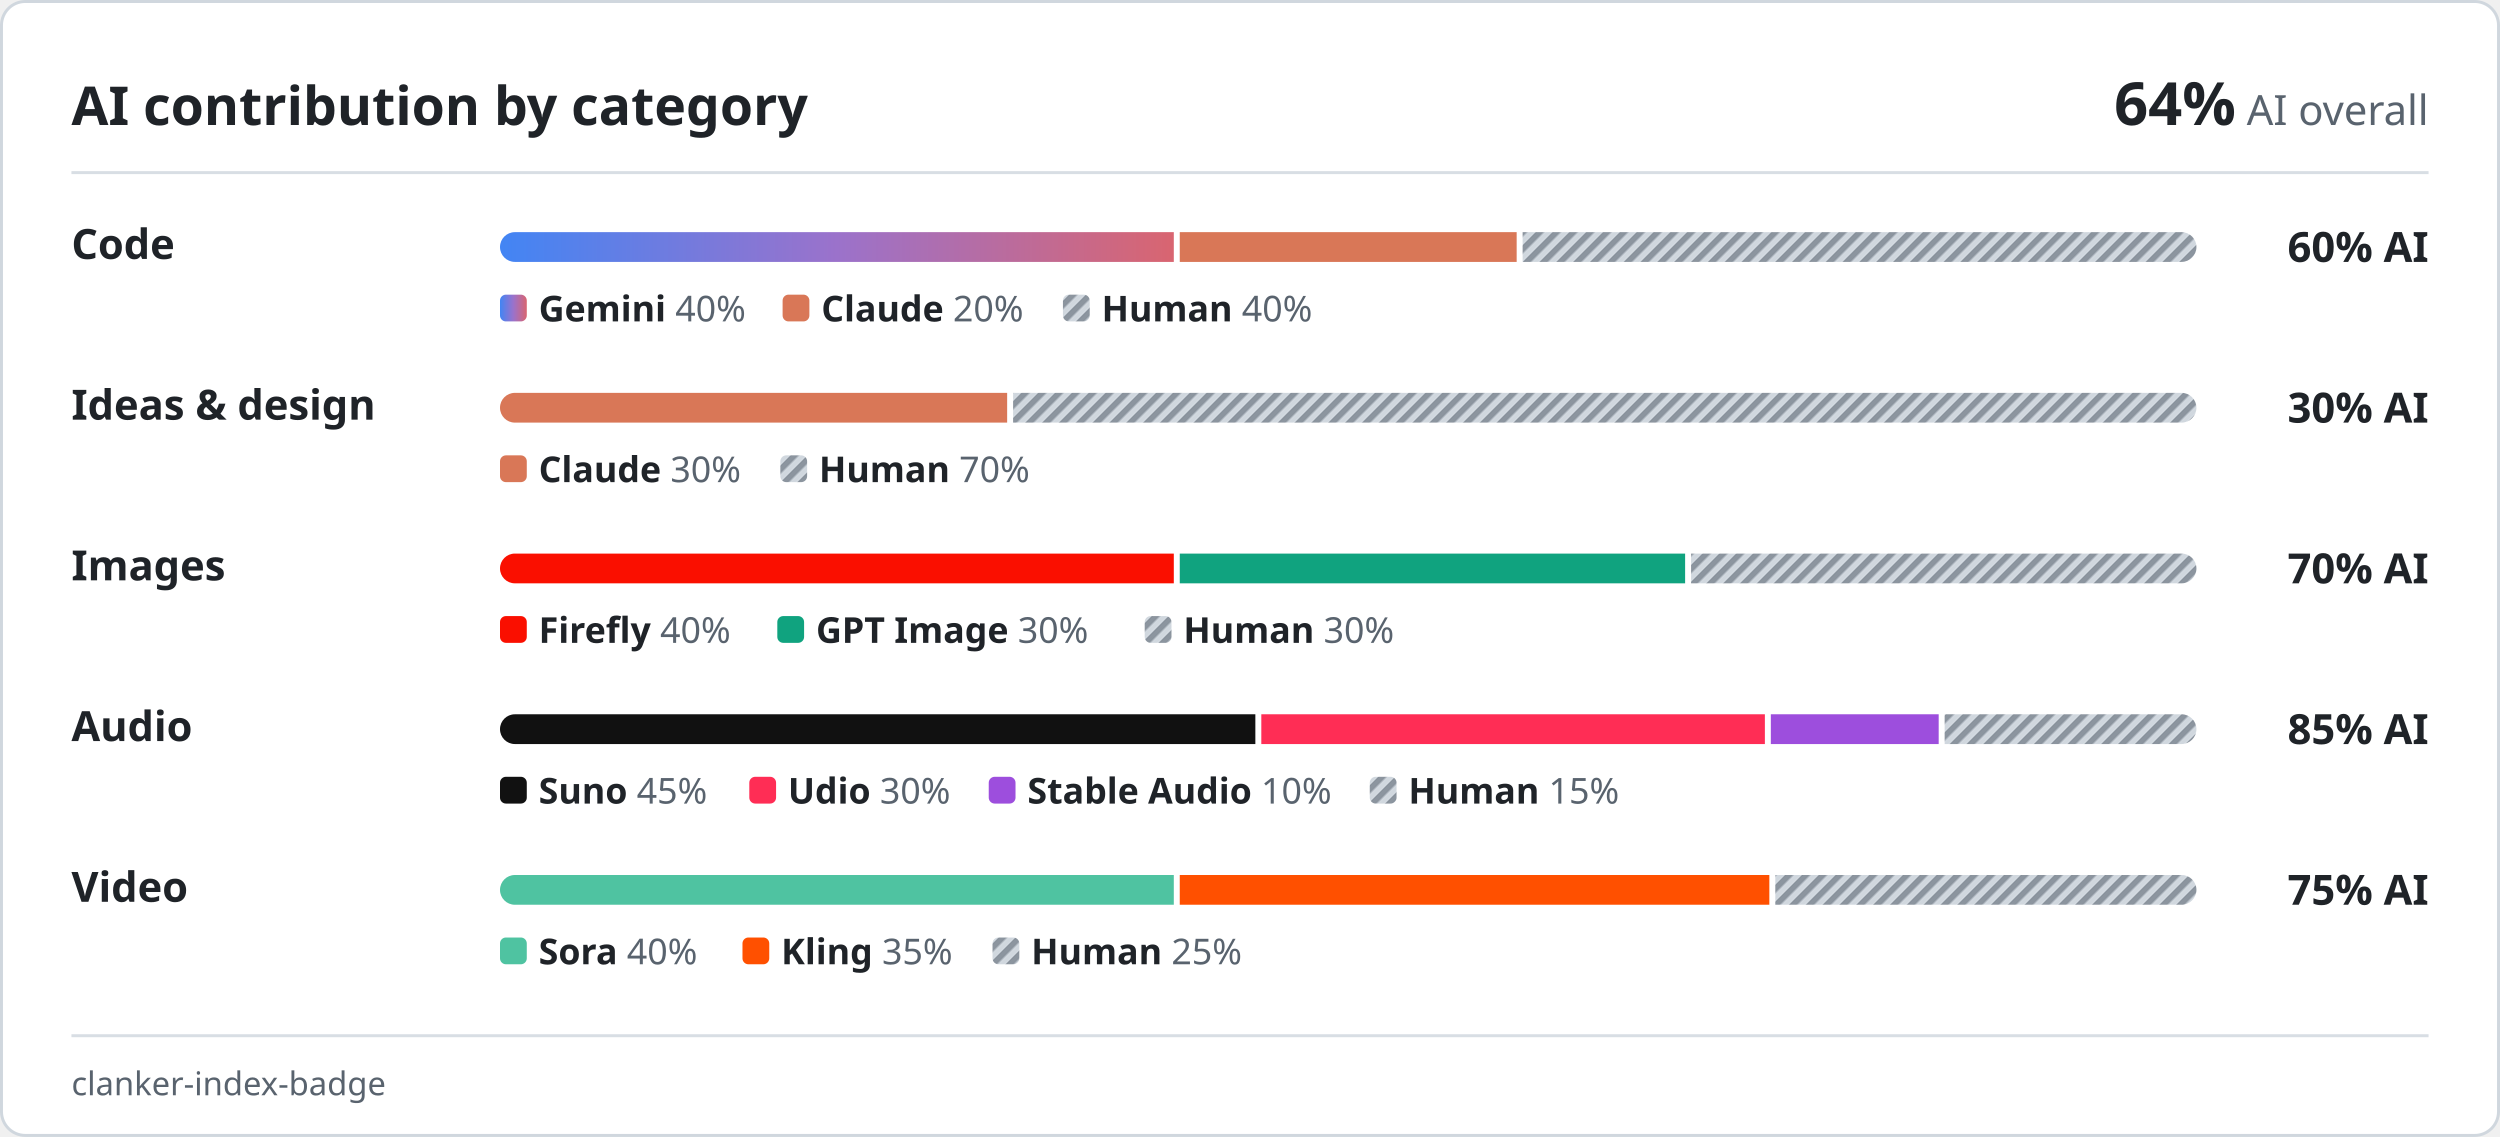
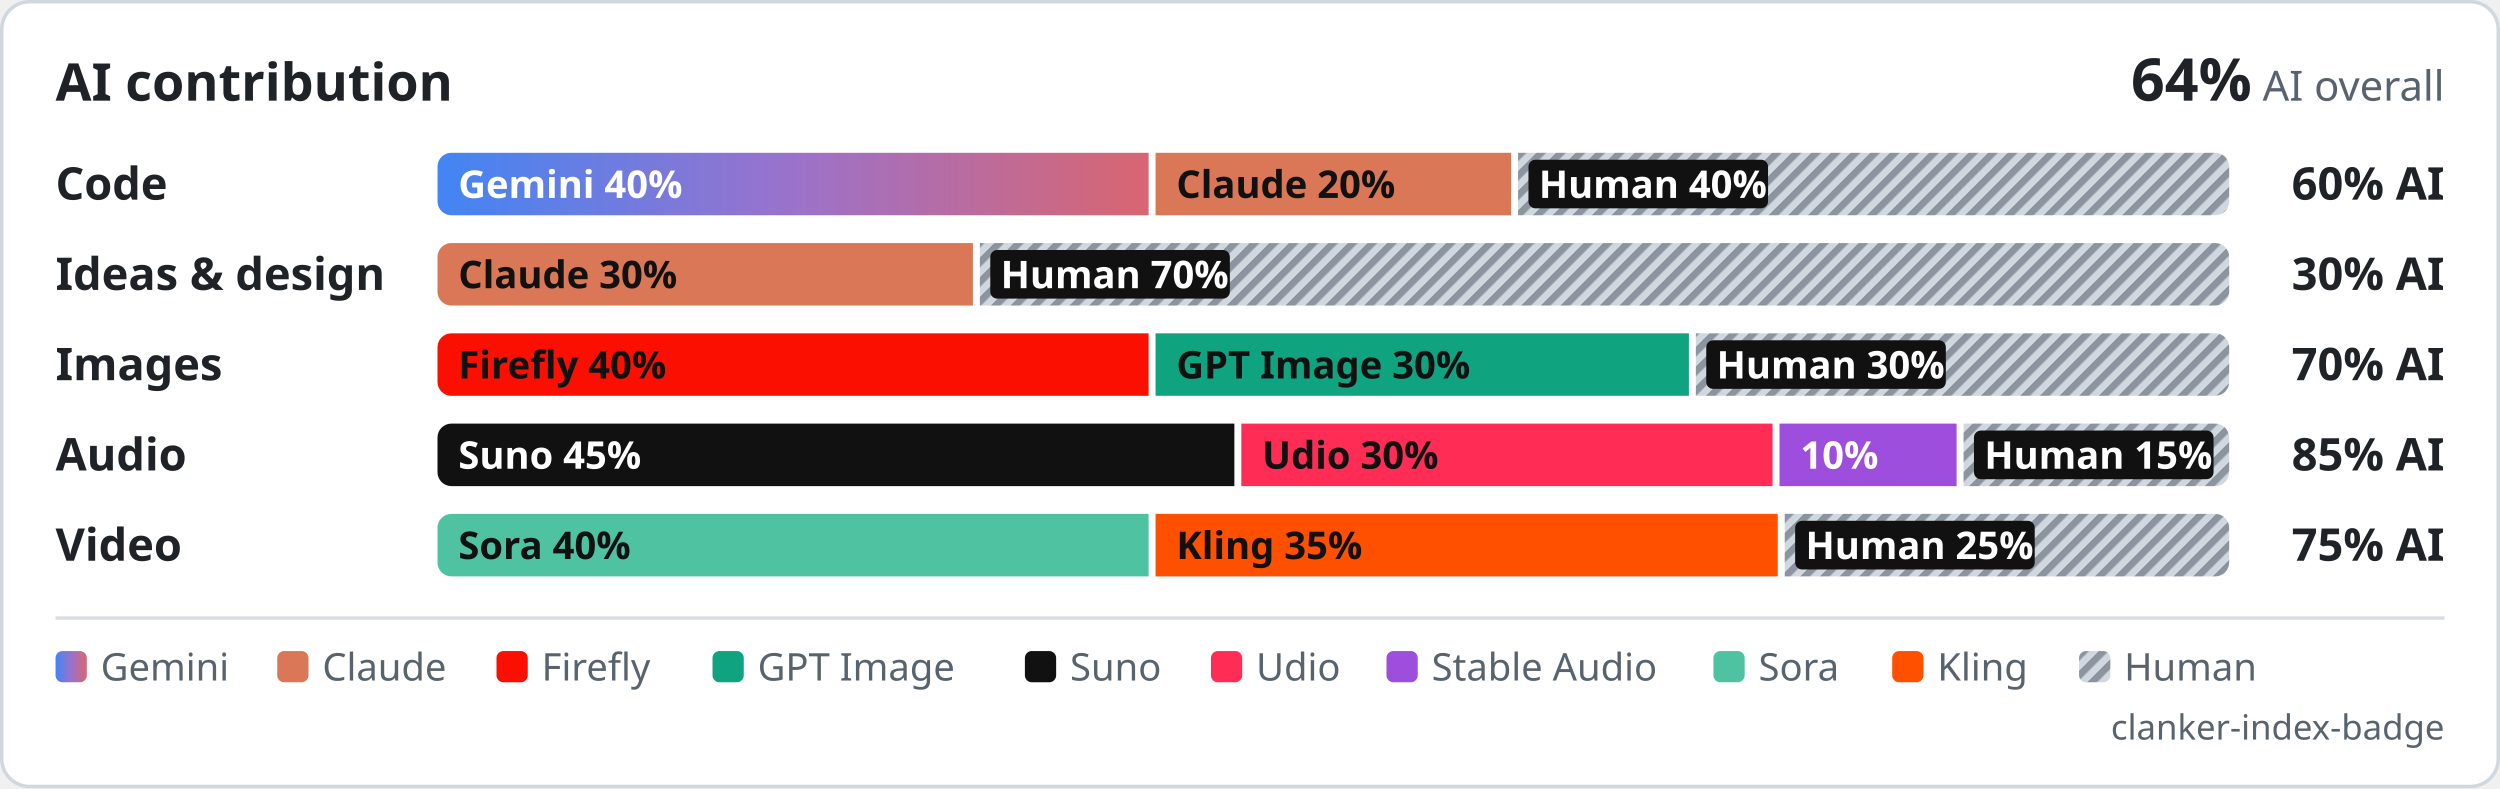
- <svg xmlns="http://www.w3.org/2000/svg" width="840" height="382" viewBox="0 0 840 382" role="img" aria-labelledby="t">
+ <svg xmlns="http://www.w3.org/2000/svg" width="720" height="227" viewBox="0 0 720 227" role="img" aria-labelledby="t">
  <defs>
    <linearGradient id="f0" x1="0" y1="0" x2="1" y2="0">
      <stop offset="0%" stop-color="#4285F4" />
      <stop offset="50%" stop-color="#9B72CB" />
      <stop offset="100%" stop-color="#D96570" />
    </linearGradient>
    <pattern id="f1" width="4" height="4" patternUnits="userSpaceOnUse" patternTransform="rotate(45)">
      <rect width="4" height="4" fill="#d0d7de" />
      <rect width="2" height="4" fill="#8c959f" />
    </pattern>
  </defs>
-   <rect x="0.5" y="0.5" width="839" height="381" rx="8" fill="#ffffff" stroke="#d0d7de" stroke-width="1" />
+   <rect x="0.5" y="0.5" width="719" height="226" rx="8" fill="#ffffff" stroke="#d0d7de" stroke-width="1" />
  <g font-family="-apple-system, BlinkMacSystemFont, 'Segoe UI', 'Noto Sans', Helvetica, Arial, sans-serif">
-     <text x="24" y="42" font-size="18" font-weight="600" fill="#1f2328">AI contribution by category</text>
-     <text x="816" y="42" text-anchor="end" font-size="14" fill="#59636e">
-       <tspan font-size="20" font-weight="700" fill="#1f2328">64%</tspan> AI overall</text>
-     <line x1="24" y1="58" x2="816" y2="58" stroke="#d8dee4" />
-     <text x="24" y="87" font-size="14" font-weight="600" fill="#1f2328">Code</text>
+     <text x="16" y="29" font-size="15" font-weight="600" fill="#1f2328">AI contribution</text>
+     <text x="704" y="29" text-anchor="end" font-size="12" fill="#59636e">
+       <tspan font-size="17" font-weight="800" fill="#1f2328">64%</tspan> AI overall</text>
+     <text x="16" y="57.5" font-size="13" font-weight="600" fill="#1f2328">Code</text>
    <clipPath id="c0">
-       <rect x="168" y="78" width="570" height="10" rx="5" />
+       <rect x="126" y="44" width="516" height="18" rx="4" />
    </clipPath>
    <g clip-path="url(#c0)">
-       <rect x="168.00" y="78" width="226.40" height="10" fill="url(#f0)" />
-       <rect x="396.40" y="78" width="113.20" height="10" fill="#D97757" />
-       <rect x="511.60" y="78" width="226.40" height="10" fill="url(#f1)" />
+       <rect x="126.00" y="44" width="204.80" height="18" fill="url(#f0)" />
+       <text x="132.00" y="57" font-size="11" font-weight="600" fill="#ffffff">Gemini 40%</text>
+       <rect x="332.80" y="44" width="102.40" height="18" fill="#D97757" />
+       <text x="338.80" y="57" font-size="11" font-weight="600" fill="#111111">Claude 20%</text>
+       <rect x="437.20" y="44" width="204.80" height="18" fill="url(#f1)" />
+       <rect x="440.20" y="46" width="69.0" height="14" rx="2" fill="#111111" />
+       <text x="443.20" y="57" font-size="11" font-weight="600" fill="#ffffff">Human 40%</text>
    </g>
-     <text x="816" y="88" text-anchor="end" font-size="14" font-weight="700" fill="#1f2328">60% AI</text>
-     <rect x="168" y="99" width="9" height="9" rx="2" fill="url(#f0)" />
-     <text x="181" y="108" font-size="12" fill="#59636e">
-       <tspan font-weight="600" fill="#1f2328">Gemini</tspan> 40%</text>
-     <rect x="262.955" y="99" width="9" height="9" rx="2" fill="#D97757" />
-     <text x="275.955" y="108" font-size="12" fill="#59636e">
-       <tspan font-weight="600" fill="#1f2328">Claude</tspan> 20%</text>
-     <rect x="357.147" y="99" width="9" height="9" rx="2" fill="url(#f1)" />
-     <text x="370.147" y="108" font-size="12" fill="#59636e">
-       <tspan font-weight="600" fill="#1f2328">Human</tspan> 40%</text>
-     <text x="24" y="141" font-size="14" font-weight="600" fill="#1f2328">Ideas &amp; design</text>
+     <text x="704" y="57.5" text-anchor="end" font-size="13" font-weight="700" fill="#1f2328">60% AI</text>
+     <text x="16" y="83.5" font-size="13" font-weight="600" fill="#1f2328">Ideas &amp; design</text>
    <clipPath id="c1">
-       <rect x="168" y="132" width="570" height="10" rx="5" />
+       <rect x="126" y="70" width="516" height="18" rx="4" />
    </clipPath>
    <g clip-path="url(#c1)">
-       <rect x="168.00" y="132" width="170.40" height="10" fill="#D97757" />
-       <rect x="340.40" y="132" width="397.60" height="10" fill="url(#f1)" />
+       <rect x="126.00" y="70" width="154.20" height="18" fill="#D97757" />
+       <text x="132.00" y="83" font-size="11" font-weight="600" fill="#111111">Claude 30%</text>
+       <rect x="282.20" y="70" width="359.80" height="18" fill="url(#f1)" />
+       <rect x="285.20" y="72" width="69.0" height="14" rx="2" fill="#111111" />
+       <text x="288.20" y="83" font-size="11" font-weight="600" fill="#ffffff">Human 70%</text>
    </g>
-     <text x="816" y="142" text-anchor="end" font-size="14" font-weight="700" fill="#1f2328">30% AI</text>
-     <rect x="168" y="153" width="9" height="9" rx="2" fill="#D97757" />
-     <text x="181" y="162" font-size="12" fill="#59636e">
-       <tspan font-weight="600" fill="#1f2328">Claude</tspan> 30%</text>
-     <rect x="262.192" y="153" width="9" height="9" rx="2" fill="url(#f1)" />
-     <text x="275.192" y="162" font-size="12" fill="#59636e">
-       <tspan font-weight="600" fill="#1f2328">Human</tspan> 70%</text>
-     <text x="24" y="195" font-size="14" font-weight="600" fill="#1f2328">Images</text>
+     <text x="704" y="83.5" text-anchor="end" font-size="13" font-weight="700" fill="#1f2328">30% AI</text>
+     <text x="16" y="109.5" font-size="13" font-weight="600" fill="#1f2328">Images</text>
    <clipPath id="c2">
-       <rect x="168" y="186" width="570" height="10" rx="5" />
+       <rect x="126" y="96" width="516" height="18" rx="4" />
    </clipPath>
    <g clip-path="url(#c2)">
-       <rect x="168.00" y="186" width="226.40" height="10" fill="#FA0F00" />
-       <rect x="396.40" y="186" width="169.80" height="10" fill="#10A37F" />
-       <rect x="568.20" y="186" width="169.80" height="10" fill="url(#f1)" />
+       <rect x="126.00" y="96" width="204.80" height="18" fill="#FA0F00" />
+       <text x="132.00" y="109" font-size="11" font-weight="600" fill="#111111">Firefly 40%</text>
+       <rect x="332.80" y="96" width="153.60" height="18" fill="#10A37F" />
+       <text x="338.80" y="109" font-size="11" font-weight="600" fill="#111111">GPT Image 30%</text>
+       <rect x="488.40" y="96" width="153.60" height="18" fill="url(#f1)" />
+       <rect x="491.40" y="98" width="69.0" height="14" rx="2" fill="#111111" />
+       <text x="494.40" y="109" font-size="11" font-weight="600" fill="#ffffff">Human 30%</text>
    </g>
-     <text x="816" y="196" text-anchor="end" font-size="14" font-weight="700" fill="#1f2328">70% AI</text>
-     <rect x="168" y="207" width="9" height="9" rx="2" fill="#FA0F00" />
-     <text x="181" y="216" font-size="12" fill="#59636e">
-       <tspan font-weight="600" fill="#1f2328">Firefly</tspan> 40%</text>
-     <rect x="261.174" y="207" width="9" height="9" rx="2" fill="#10A37F" />
-     <text x="274.174" y="216" font-size="12" fill="#59636e">
-       <tspan font-weight="600" fill="#1f2328">GPT Image</tspan> 30%</text>
-     <rect x="384.622" y="207" width="9" height="9" rx="2" fill="url(#f1)" />
-     <text x="397.622" y="216" font-size="12" fill="#59636e">
-       <tspan font-weight="600" fill="#1f2328">Human</tspan> 30%</text>
-     <text x="24" y="249" font-size="14" font-weight="600" fill="#1f2328">Audio</text>
+     <text x="704" y="109.5" text-anchor="end" font-size="13" font-weight="700" fill="#1f2328">70% AI</text>
+     <text x="16" y="135.5" font-size="13" font-weight="600" fill="#1f2328">Audio</text>
    <clipPath id="c3">
-       <rect x="168" y="240" width="570" height="10" rx="5" />
+       <rect x="126" y="122" width="516" height="18" rx="4" />
    </clipPath>
    <g clip-path="url(#c3)">
-       <rect x="168.00" y="240" width="253.80" height="10" fill="#111111" />
-       <rect x="423.80" y="240" width="169.20" height="10" fill="#FF2D55" />
-       <rect x="595.00" y="240" width="56.40" height="10" fill="#9D4EDD" />
-       <rect x="653.40" y="240" width="84.60" height="10" fill="url(#f1)" />
+       <rect x="126.00" y="122" width="229.50" height="18" fill="#111111" />
+       <text x="132.00" y="135" font-size="11" font-weight="600" fill="#ffffff">Suno 45%</text>
+       <rect x="357.50" y="122" width="153.00" height="18" fill="#FF2D55" />
+       <text x="363.50" y="135" font-size="11" font-weight="600" fill="#111111">Udio 30%</text>
+       <rect x="512.50" y="122" width="51.00" height="18" fill="#9D4EDD" />
+       <text x="518.50" y="135" font-size="11" font-weight="600" fill="#ffffff">10%</text>
+       <rect x="565.50" y="122" width="76.50" height="18" fill="url(#f1)" />
+       <rect x="568.50" y="124" width="69.0" height="14" rx="2" fill="#111111" />
+       <text x="571.50" y="135" font-size="11" font-weight="600" fill="#ffffff">Human 15%</text>
    </g>
-     <text x="816" y="250" text-anchor="end" font-size="14" font-weight="700" fill="#1f2328">85% AI</text>
-     <rect x="168" y="261" width="9" height="9" rx="2" fill="#111111" />
-     <text x="181" y="270" font-size="12" fill="#59636e">
-       <tspan font-weight="600" fill="#1f2328">Suno</tspan> 45%</text>
-     <rect x="251.762" y="261" width="9" height="9" rx="2" fill="#FF2D55" />
-     <text x="264.762" y="270" font-size="12" fill="#59636e">
-       <tspan font-weight="600" fill="#1f2328">Udio</tspan> 30%</text>
-     <rect x="332.216" y="261" width="9" height="9" rx="2" fill="#9D4EDD" />
-     <text x="345.216" y="270" font-size="12" fill="#59636e">
-       <tspan font-weight="600" fill="#1f2328">Stable Audio</tspan> 10%</text>
-     <rect x="460.243" y="261" width="9" height="9" rx="2" fill="url(#f1)" />
-     <text x="473.243" y="270" font-size="12" fill="#59636e">
-       <tspan font-weight="600" fill="#1f2328">Human</tspan> 15%</text>
-     <text x="24" y="303" font-size="14" font-weight="600" fill="#1f2328">Video</text>
+     <text x="704" y="135.5" text-anchor="end" font-size="13" font-weight="700" fill="#1f2328">85% AI</text>
+     <text x="16" y="161.5" font-size="13" font-weight="600" fill="#1f2328">Video</text>
    <clipPath id="c4">
-       <rect x="168" y="294" width="570" height="10" rx="5" />
+       <rect x="126" y="148" width="516" height="18" rx="4" />
    </clipPath>
    <g clip-path="url(#c4)">
-       <rect x="168.00" y="294" width="226.40" height="10" fill="#4FC3A1" />
-       <rect x="396.40" y="294" width="198.10" height="10" fill="#FF5000" />
-       <rect x="596.50" y="294" width="141.50" height="10" fill="url(#f1)" />
+       <rect x="126.00" y="148" width="204.80" height="18" fill="#4FC3A1" />
+       <text x="132.00" y="161" font-size="11" font-weight="600" fill="#111111">Sora 40%</text>
+       <rect x="332.80" y="148" width="179.20" height="18" fill="#FF5000" />
+       <text x="338.80" y="161" font-size="11" font-weight="600" fill="#111111">Kling 35%</text>
+       <rect x="514.00" y="148" width="128.00" height="18" fill="url(#f1)" />
+       <rect x="517.00" y="150" width="69.0" height="14" rx="2" fill="#111111" />
+       <text x="520.00" y="161" font-size="11" font-weight="600" fill="#ffffff">Human 25%</text>
    </g>
-     <text x="816" y="304" text-anchor="end" font-size="14" font-weight="700" fill="#1f2328">75% AI</text>
-     <rect x="168" y="315" width="9" height="9" rx="2" fill="#4FC3A1" />
-     <text x="181" y="324" font-size="12" fill="#59636e">
-       <tspan font-weight="600" fill="#1f2328">Sora</tspan> 40%</text>
-     <rect x="249.472" y="315" width="9" height="9" rx="2" fill="#FF5000" />
-     <text x="262.472" y="324" font-size="12" fill="#59636e">
-       <tspan font-weight="600" fill="#1f2328">Kling</tspan> 35%</text>
-     <rect x="333.488" y="315" width="9" height="9" rx="2" fill="url(#f1)" />
-     <text x="346.488" y="324" font-size="12" fill="#59636e">
-       <tspan font-weight="600" fill="#1f2328">Human</tspan> 25%</text>
-     <line x1="24" y1="348" x2="816" y2="348" stroke="#d8dee4" />
-     <text x="24" y="368" font-size="11" fill="#59636e">clanker-index-badge</text>
+     <text x="704" y="161.5" text-anchor="end" font-size="13" font-weight="700" fill="#1f2328">75% AI</text>
+     <line x1="16" y1="178" x2="704" y2="178" stroke="#d8dee4" />
+     <rect x="16" y="187.5" width="9" height="9" rx="2" fill="url(#f0)" />
+     <text x="29" y="196" font-size="11" fill="#59636e">Gemini</text>
+     <rect x="79.846" y="187.5" width="9" height="9" rx="2" fill="#D97757" />
+     <text x="92.846" y="196" font-size="11" fill="#59636e">Claude</text>
+     <rect x="142.992" y="187.5" width="9" height="9" rx="2" fill="#FA0F00" />
+     <text x="155.992" y="196" font-size="11" fill="#59636e">Firefly</text>
+     <rect x="205.205" y="187.5" width="9" height="9" rx="2" fill="#10A37F" />
+     <text x="218.205" y="196" font-size="11" fill="#59636e">GPT Image</text>
+     <rect x="295.169" y="187.5" width="9" height="9" rx="2" fill="#111111" />
+     <text x="308.169" y="196" font-size="11" fill="#59636e">Suno</text>
+     <rect x="348.754" y="187.5" width="9" height="9" rx="2" fill="#FF2D55" />
+     <text x="361.754" y="196" font-size="11" fill="#59636e">Udio</text>
+     <rect x="399.307" y="187.5" width="9" height="9" rx="2" fill="#9D4EDD" />
+     <text x="412.307" y="196" font-size="11" fill="#59636e">Stable Audio</text>
+     <rect x="493.468" y="187.5" width="9" height="9" rx="2" fill="#4FC3A1" />
+     <text x="506.468" y="196" font-size="11" fill="#59636e">Sora</text>
+     <rect x="544.954" y="187.5" width="9" height="9" rx="2" fill="#FF5000" />
+     <text x="557.954" y="196" font-size="11" fill="#59636e">Kling</text>
+     <rect x="598.772" y="187.5" width="9" height="9" rx="2" fill="url(#f1)" />
+     <text x="611.772" y="196" font-size="11" fill="#59636e">Human</text>
+     <text x="704" y="213" text-anchor="end" font-size="10" fill="#59636e">clanker-index-badge</text>
  </g>
</svg>
